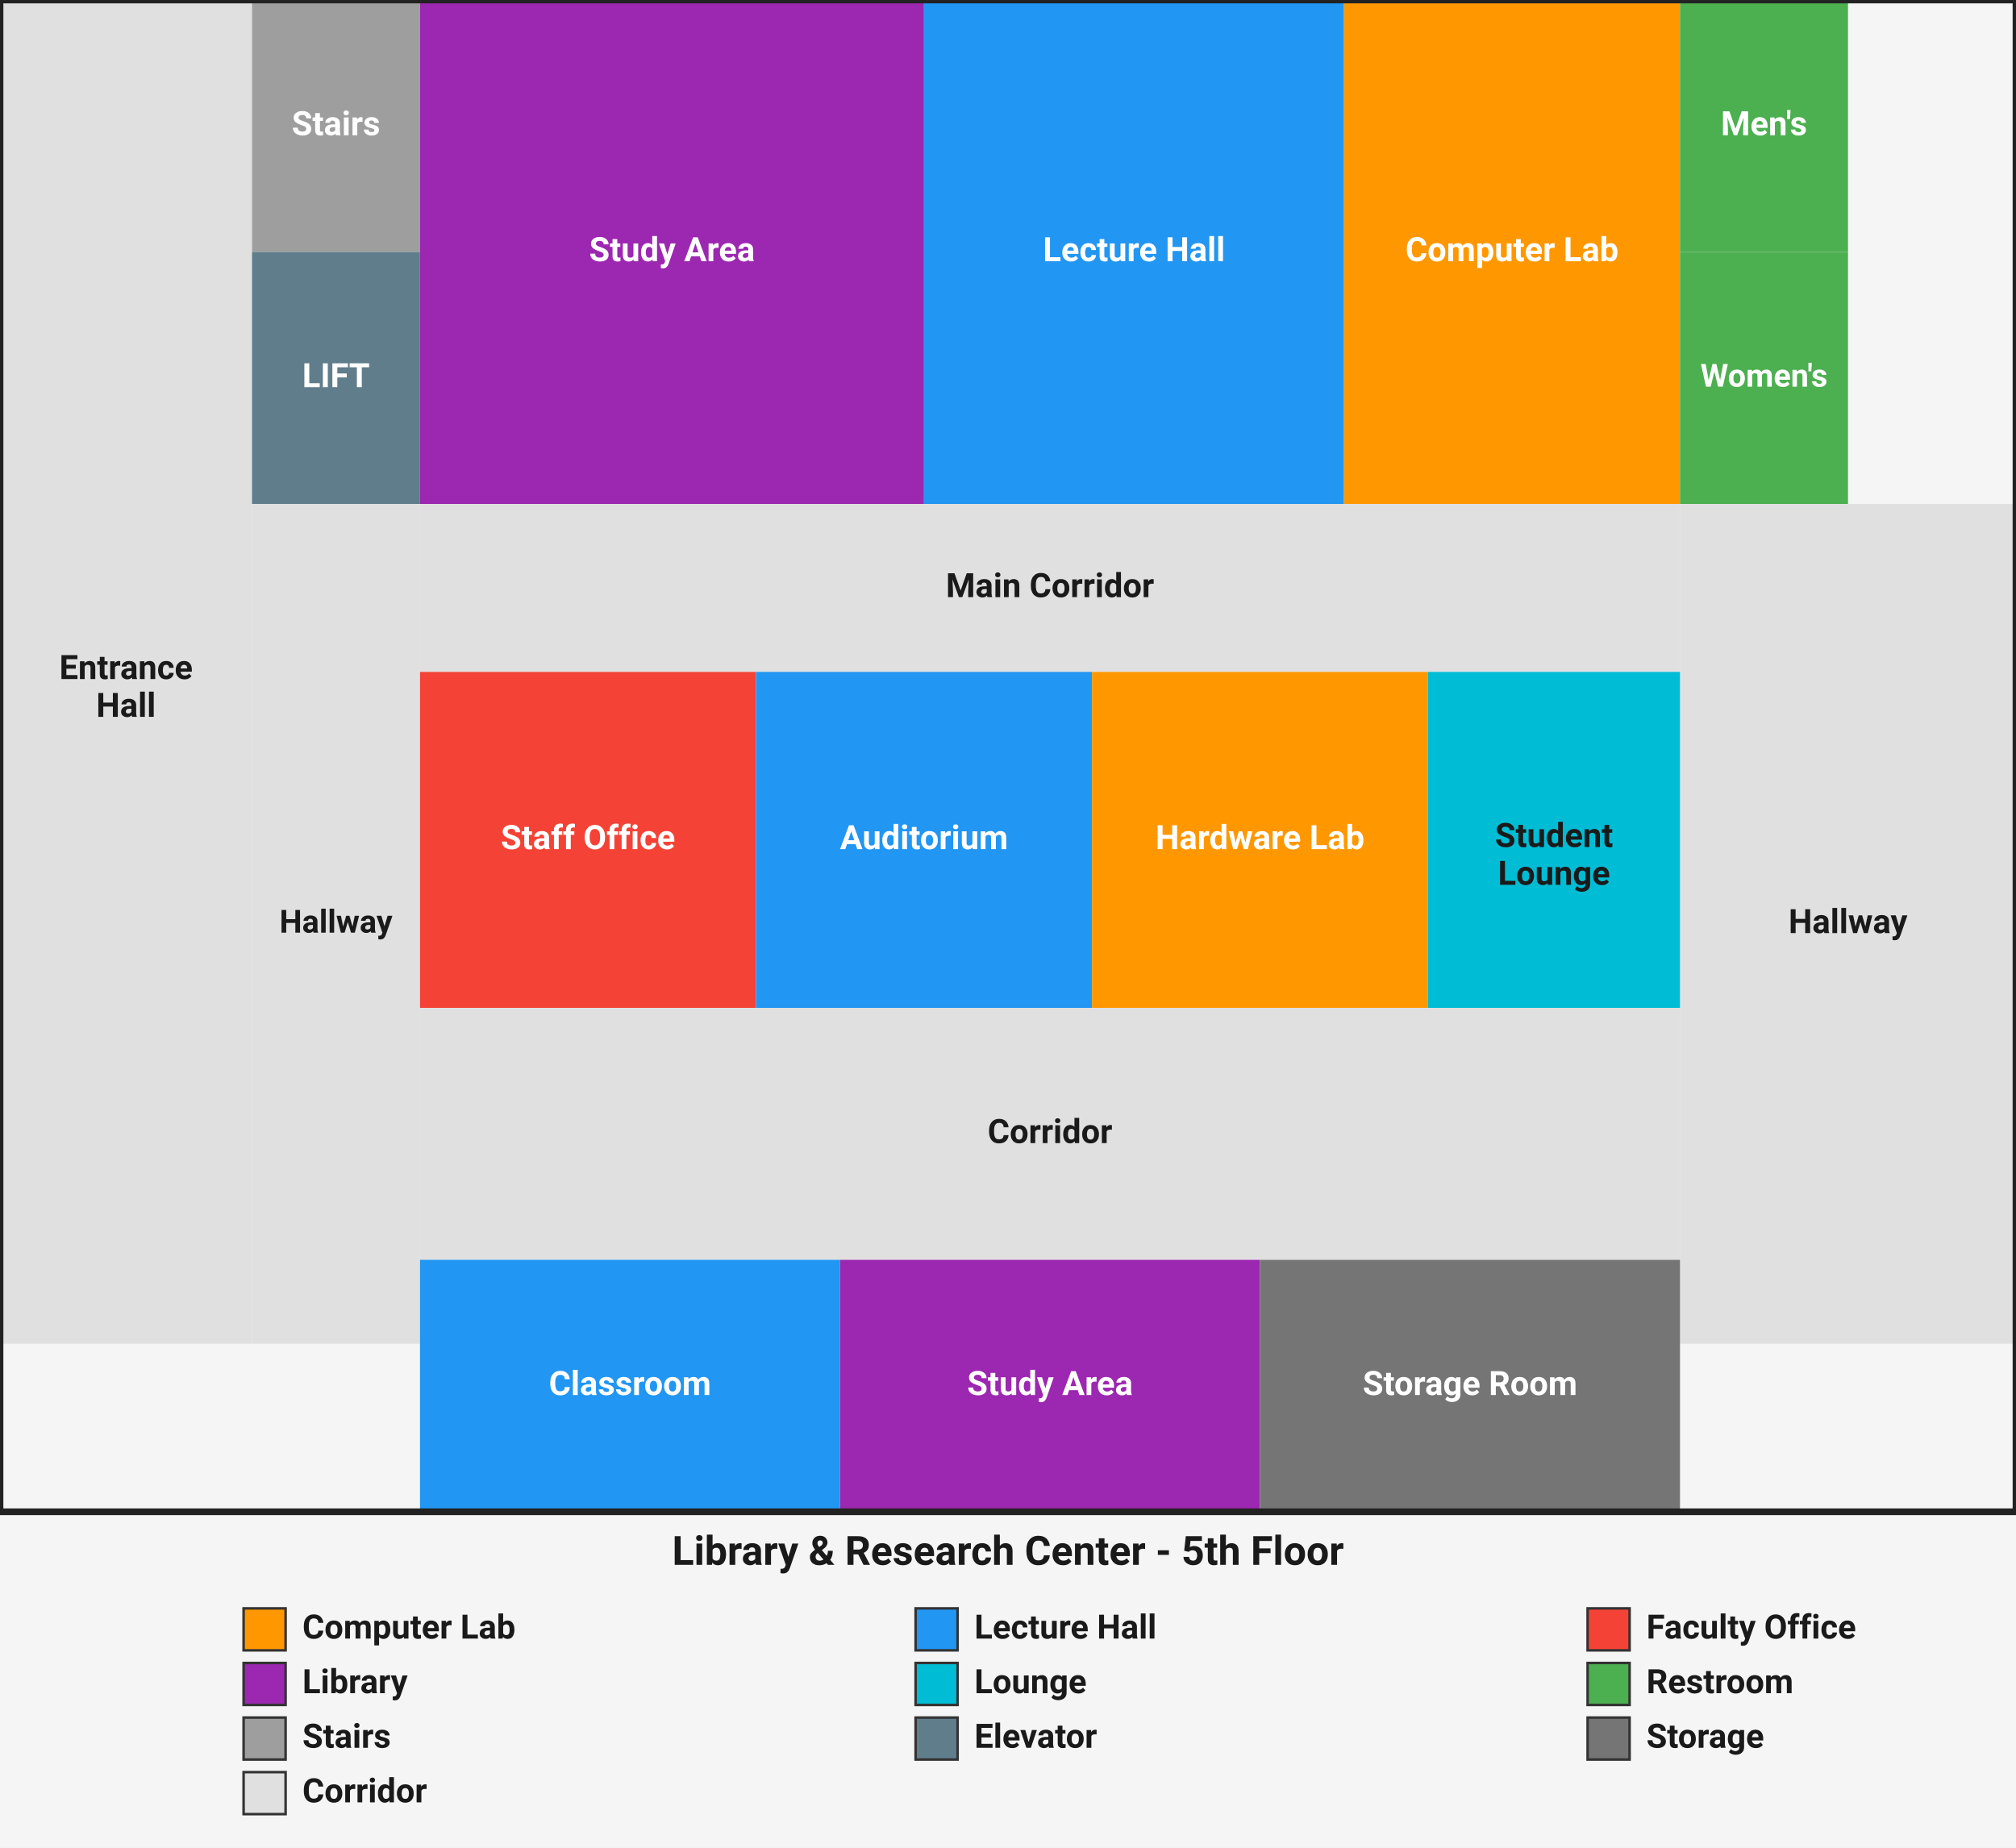
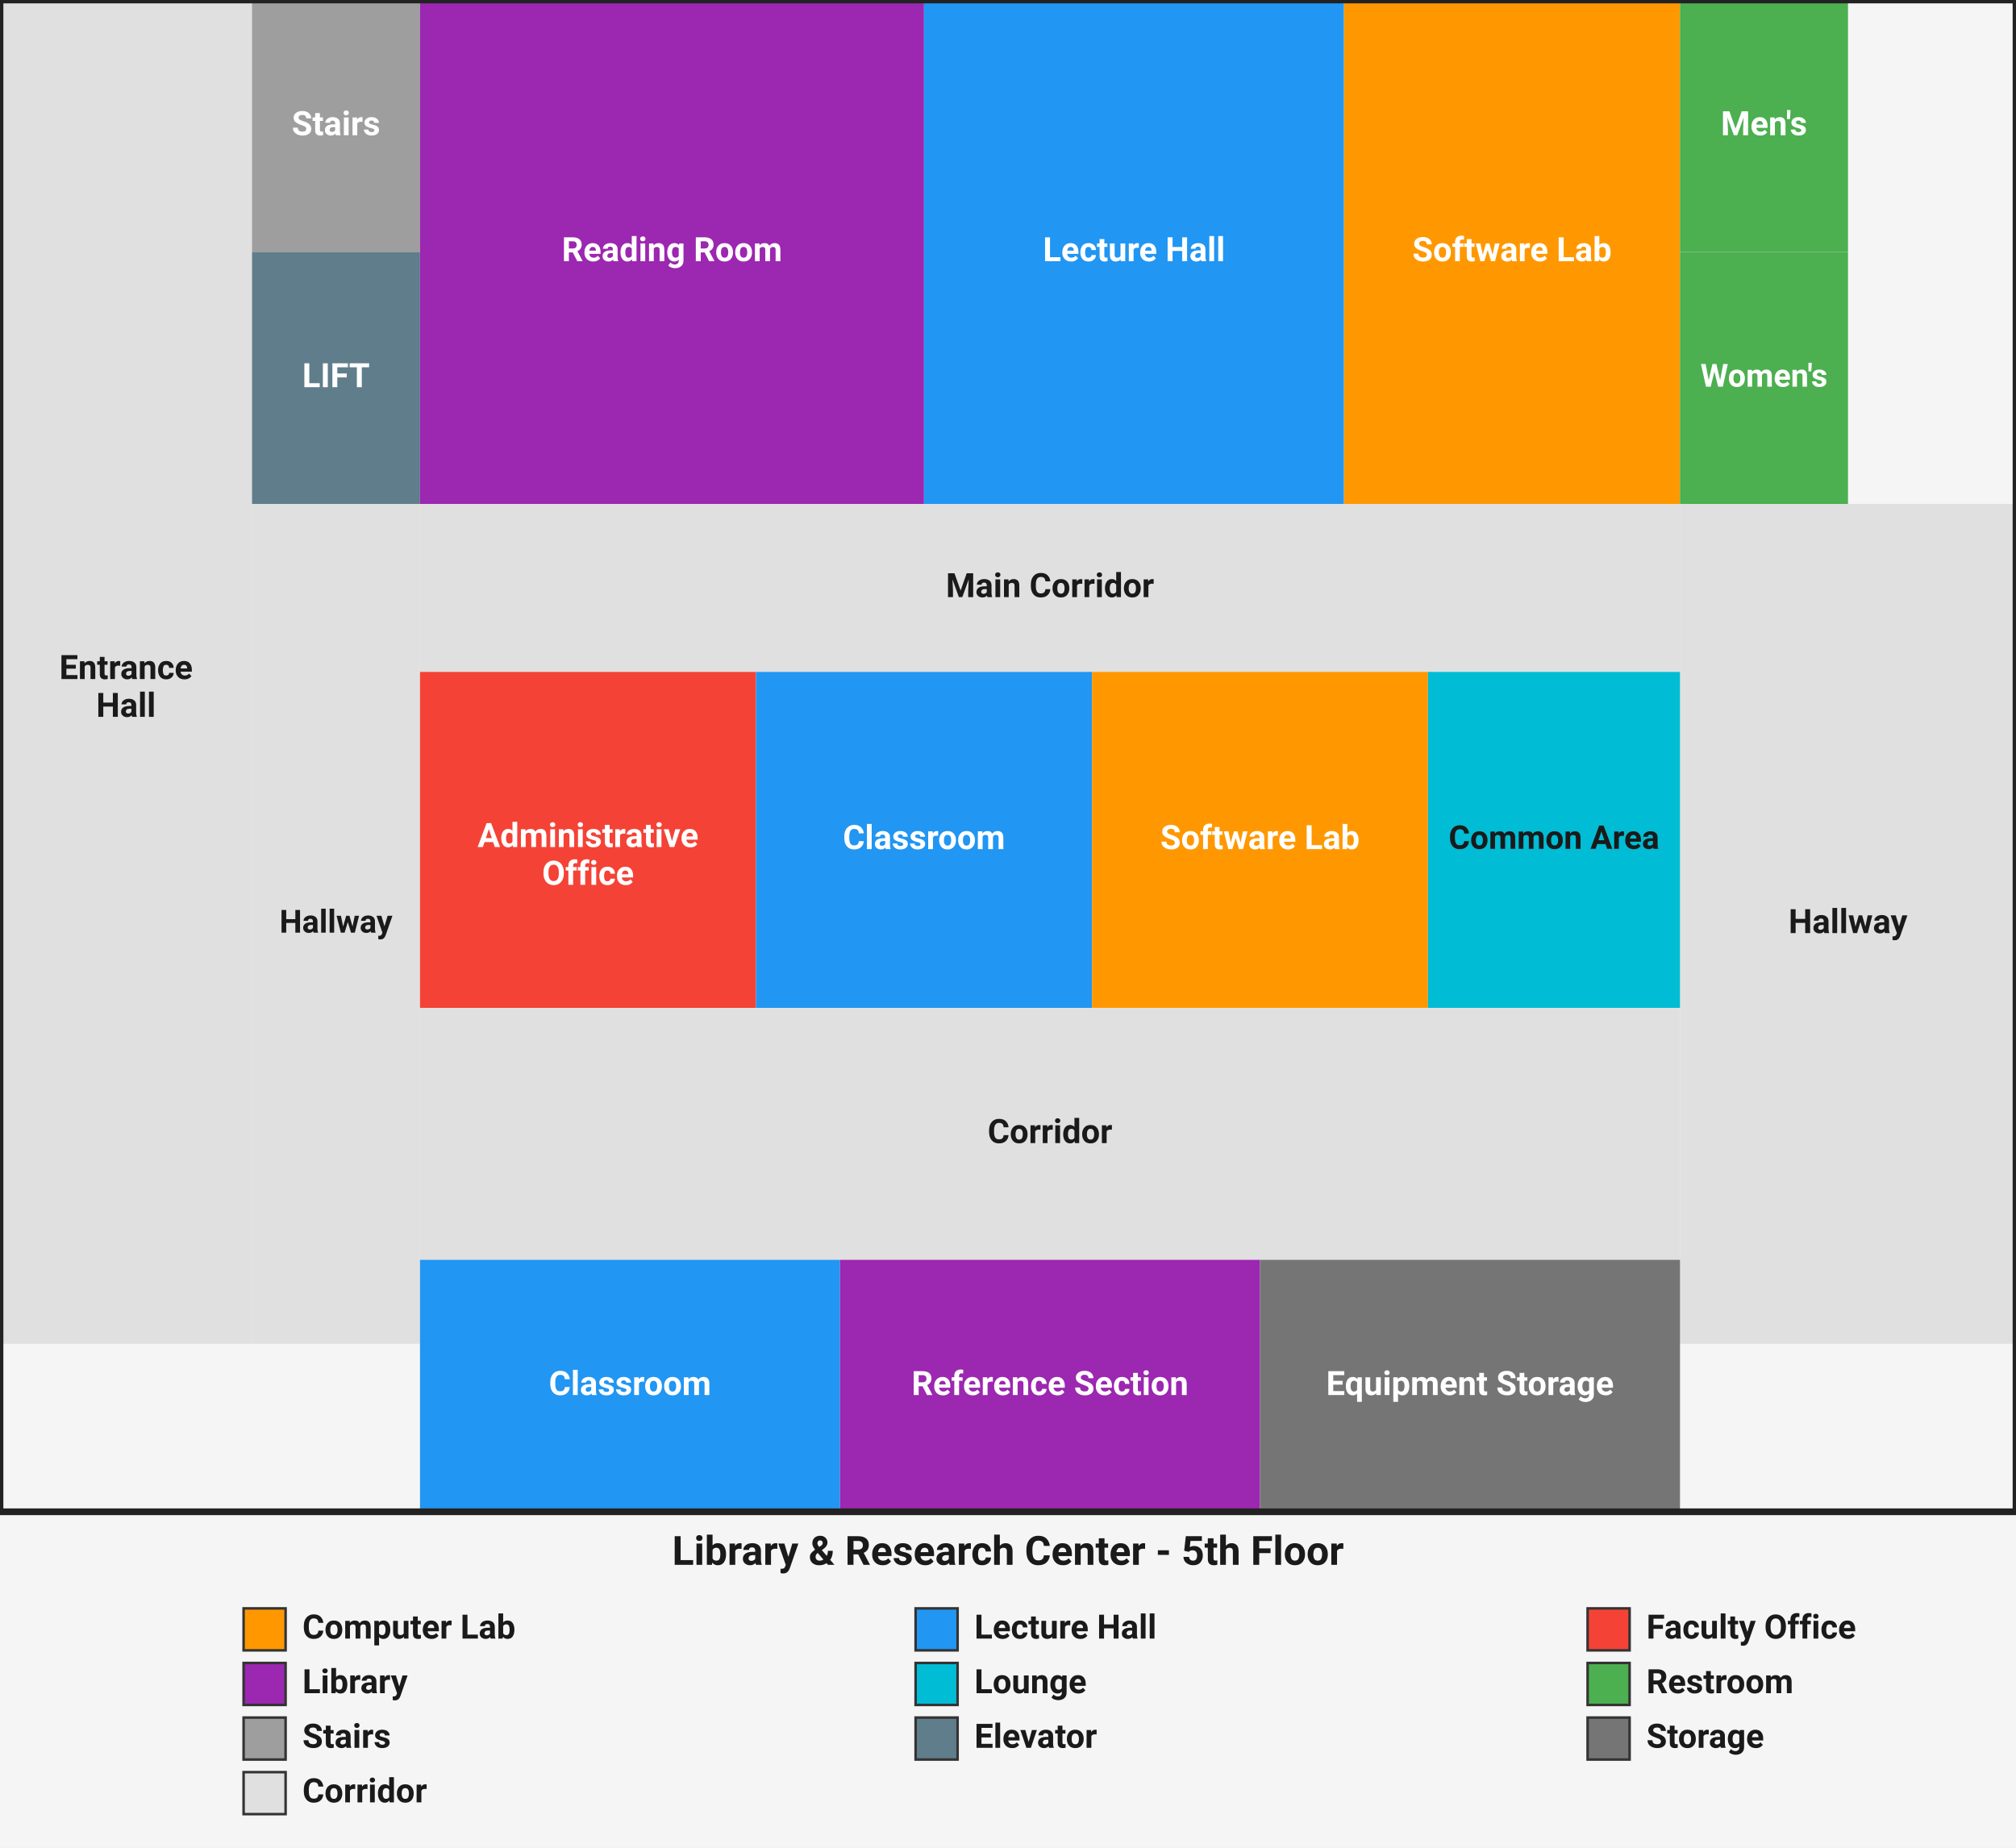
<svg xmlns="http://www.w3.org/2000/svg" viewBox="0 0 2400 2200" width="2400" height="2200" style="display:block; max-width:100%; height:auto;">
  <defs>
    <style>
      text { 
        -webkit-font-smoothing: antialiased;
        -moz-osx-font-smoothing: grayscale;
      }
    </style>
  </defs>
  <rect x="0" y="0" width="2400" height="2200" fill="#f5f5f5" />
  <rect x="0" y="0" width="300" height="1600" fill="#E0E0E0" stroke="none" />
  <g>
    <text x="150.0" y="797.5" font-family="Roboto,Segoe UI,Arial,sans-serif" font-size="40" font-weight="600" fill="#1a1a1a" text-anchor="middle" dominant-baseline="middle">
                  Entrance
                </text>
    <text x="150.0" y="842.5" font-family="Roboto,Segoe UI,Arial,sans-serif" font-size="40" font-weight="600" fill="#1a1a1a" text-anchor="middle" dominant-baseline="middle">
                  Hall
                </text>
  </g>
  <rect x="300" y="0" width="200" height="300" fill="#9E9E9E" stroke="none" />
  <text x="400.0" y="150.0" font-family="Roboto,Segoe UI,Arial,sans-serif" font-size="40" font-weight="600" fill="white" text-anchor="middle" dominant-baseline="middle">
              Stairs
            </text>
  <rect x="300" y="300" width="200" height="300" fill="#607D8B" stroke="none" />
  <text x="400.0" y="450.0" font-family="Roboto,Segoe UI,Arial,sans-serif" font-size="40" font-weight="600" fill="white" text-anchor="middle" dominant-baseline="middle">
              LIFT
            </text>
  <rect x="300" y="600" width="200" height="1000" fill="#E0E0E0" stroke="none" />
  <text x="400.0" y="1100.0" font-family="Roboto,Segoe UI,Arial,sans-serif" font-size="38" font-weight="600" fill="#1a1a1a" text-anchor="middle" dominant-baseline="middle">
              Hallway
            </text>
  <rect x="500" y="0" width="600" height="600" fill="#9C27B0" stroke="none" />
  <text x="800.0" y="300.0" font-family="Roboto,Segoe UI,Arial,sans-serif" font-size="40" font-weight="600" fill="white" text-anchor="middle" dominant-baseline="middle">
-               Study Area
+               Reading Room
            </text>
  <rect x="1100" y="0" width="500" height="600" fill="#2196F3" stroke="none" />
  <text x="1350.0" y="300.0" font-family="Roboto,Segoe UI,Arial,sans-serif" font-size="40" font-weight="600" fill="white" text-anchor="middle" dominant-baseline="middle">
              Lecture Hall
            </text>
  <rect x="1600" y="0" width="400" height="600" fill="#FF9800" stroke="none" />
  <text x="1800.0" y="300.0" font-family="Roboto,Segoe UI,Arial,sans-serif" font-size="40" font-weight="600" fill="white" text-anchor="middle" dominant-baseline="middle">
-               Computer Lab
+               Software Lab
            </text>
  <rect x="500" y="600" width="1500" height="200" fill="#E0E0E0" stroke="none" />
  <text x="1250.0" y="700.0" font-family="Roboto,Segoe UI,Arial,sans-serif" font-size="40" font-weight="600" fill="#1a1a1a" text-anchor="middle" dominant-baseline="middle">
              Main Corridor
            </text>
  <rect x="2000" y="0" width="200" height="300" fill="#4CAF50" stroke="none" />
  <text x="2100.0" y="150.0" font-family="Roboto,Segoe UI,Arial,sans-serif" font-size="40" font-weight="600" fill="white" text-anchor="middle" dominant-baseline="middle">
              Men's
            </text>
  <rect x="2000" y="300" width="200" height="300" fill="#4CAF50" stroke="none" />
  <text x="2100.0" y="450.0" font-family="Roboto,Segoe UI,Arial,sans-serif" font-size="38" font-weight="600" fill="white" text-anchor="middle" dominant-baseline="middle">
              Women's
            </text>
  <rect x="2000" y="600" width="400" height="1000" fill="#E0E0E0" stroke="none" />
  <text x="2200.0" y="1100.0" font-family="Roboto,Segoe UI,Arial,sans-serif" font-size="40" font-weight="600" fill="#1a1a1a" text-anchor="middle" dominant-baseline="middle">
              Hallway
            </text>
  <rect x="500" y="800" width="400" height="400" fill="#F44336" stroke="none" />
-   <text x="700.0" y="1000.0" font-family="Roboto,Segoe UI,Arial,sans-serif" font-size="40" font-weight="600" fill="white" text-anchor="middle" dominant-baseline="middle">
-               Staff Office
-             </text>
+   <g>
+     <text x="700.0" y="997.5" font-family="Roboto,Segoe UI,Arial,sans-serif" font-size="40" font-weight="600" fill="white" text-anchor="middle" dominant-baseline="middle">
+                   Administrative
+                 </text>
+     <text x="700.0" y="1042.5" font-family="Roboto,Segoe UI,Arial,sans-serif" font-size="40" font-weight="600" fill="white" text-anchor="middle" dominant-baseline="middle">
+                   Office
+                 </text>
+   </g>
  <rect x="900" y="800" width="400" height="400" fill="#2196F3" stroke="none" />
  <text x="1100.0" y="1000.0" font-family="Roboto,Segoe UI,Arial,sans-serif" font-size="40" font-weight="600" fill="white" text-anchor="middle" dominant-baseline="middle">
-               Auditorium
+               Classroom
            </text>
  <rect x="1300" y="800" width="400" height="400" fill="#FF9800" stroke="none" />
  <text x="1500.0" y="1000.0" font-family="Roboto,Segoe UI,Arial,sans-serif" font-size="40" font-weight="600" fill="white" text-anchor="middle" dominant-baseline="middle">
-               Hardware Lab
+               Software Lab
            </text>
  <rect x="1700" y="800" width="300" height="400" fill="#00BCD4" stroke="none" />
-   <g>
-     <text x="1850.0" y="997.5" font-family="Roboto,Segoe UI,Arial,sans-serif" font-size="40" font-weight="600" fill="#1a1a1a" text-anchor="middle" dominant-baseline="middle">
-                   Student
-                 </text>
-     <text x="1850.0" y="1042.5" font-family="Roboto,Segoe UI,Arial,sans-serif" font-size="40" font-weight="600" fill="#1a1a1a" text-anchor="middle" dominant-baseline="middle">
-                   Lounge
-                 </text>
-   </g>
+   <text x="1850.0" y="1000.0" font-family="Roboto,Segoe UI,Arial,sans-serif" font-size="39" font-weight="600" fill="#1a1a1a" text-anchor="middle" dominant-baseline="middle">
+               Common Area
+             </text>
  <rect x="500" y="1200" width="1500" height="300" fill="#E0E0E0" stroke="none" />
  <text x="1250.0" y="1350.0" font-family="Roboto,Segoe UI,Arial,sans-serif" font-size="40" font-weight="600" fill="#1a1a1a" text-anchor="middle" dominant-baseline="middle">
              Corridor
            </text>
  <rect x="500" y="1500" width="500" height="300" fill="#2196F3" stroke="none" />
  <text x="750.0" y="1650.0" font-family="Roboto,Segoe UI,Arial,sans-serif" font-size="40" font-weight="600" fill="white" text-anchor="middle" dominant-baseline="middle">
              Classroom
            </text>
  <rect x="1000" y="1500" width="500" height="300" fill="#9C27B0" stroke="none" />
  <text x="1250.0" y="1650.0" font-family="Roboto,Segoe UI,Arial,sans-serif" font-size="40" font-weight="600" fill="white" text-anchor="middle" dominant-baseline="middle">
-               Study Area
+               Reference Section
            </text>
  <rect x="1500" y="1500" width="500" height="300" fill="#757575" stroke="none" />
  <text x="1750.0" y="1650.0" font-family="Roboto,Segoe UI,Arial,sans-serif" font-size="40" font-weight="600" fill="white" text-anchor="middle" dominant-baseline="middle">
-               Storage Room
+               Equipment Storage
            </text>
  <rect x="0" y="0" width="2400" height="1800" fill="none" stroke="#222" stroke-width="8" />
  <text x="1200.0" y="1850" font-family="Roboto,Segoe UI,Arial,sans-serif" font-size="48" font-weight="700" fill="#1a1a1a" text-anchor="middle" dominant-baseline="middle">
          Library &amp; Research Center - 5th Floor
        </text>
  <rect x="290.0" y="1915.0" width="50" height="50" fill="#FF9800" stroke="#333" stroke-width="3" />
  <text x="360.0" y="1940" font-family="Roboto,Segoe UI,Arial,sans-serif" font-size="40" font-weight="700" fill="#1a1a1a" text-anchor="start" dominant-baseline="middle">
          Computer Lab
        </text>
  <rect x="1090.0" y="1915.0" width="50" height="50" fill="#2196F3" stroke="#333" stroke-width="3" />
  <text x="1160.0" y="1940" font-family="Roboto,Segoe UI,Arial,sans-serif" font-size="40" font-weight="700" fill="#1a1a1a" text-anchor="start" dominant-baseline="middle">
          Lecture Hall
        </text>
  <rect x="1890.0" y="1915.0" width="50" height="50" fill="#F44336" stroke="#333" stroke-width="3" />
  <text x="1960.0" y="1940" font-family="Roboto,Segoe UI,Arial,sans-serif" font-size="40" font-weight="700" fill="#1a1a1a" text-anchor="start" dominant-baseline="middle">
          Faculty Office
        </text>
  <rect x="290.0" y="1980.0" width="50" height="50" fill="#9C27B0" stroke="#333" stroke-width="3" />
  <text x="360.0" y="2005" font-family="Roboto,Segoe UI,Arial,sans-serif" font-size="40" font-weight="700" fill="#1a1a1a" text-anchor="start" dominant-baseline="middle">
          Library
        </text>
  <rect x="1090.0" y="1980.0" width="50" height="50" fill="#00BCD4" stroke="#333" stroke-width="3" />
  <text x="1160.0" y="2005" font-family="Roboto,Segoe UI,Arial,sans-serif" font-size="40" font-weight="700" fill="#1a1a1a" text-anchor="start" dominant-baseline="middle">
          Lounge
        </text>
  <rect x="1890.0" y="1980.0" width="50" height="50" fill="#4CAF50" stroke="#333" stroke-width="3" />
  <text x="1960.0" y="2005" font-family="Roboto,Segoe UI,Arial,sans-serif" font-size="40" font-weight="700" fill="#1a1a1a" text-anchor="start" dominant-baseline="middle">
          Restroom
        </text>
  <rect x="290.0" y="2045.0" width="50" height="50" fill="#9E9E9E" stroke="#333" stroke-width="3" />
  <text x="360.0" y="2070" font-family="Roboto,Segoe UI,Arial,sans-serif" font-size="40" font-weight="700" fill="#1a1a1a" text-anchor="start" dominant-baseline="middle">
          Stairs
        </text>
  <rect x="1090.0" y="2045.0" width="50" height="50" fill="#607D8B" stroke="#333" stroke-width="3" />
  <text x="1160.0" y="2070" font-family="Roboto,Segoe UI,Arial,sans-serif" font-size="40" font-weight="700" fill="#1a1a1a" text-anchor="start" dominant-baseline="middle">
          Elevator
        </text>
  <rect x="1890.0" y="2045.0" width="50" height="50" fill="#757575" stroke="#333" stroke-width="3" />
  <text x="1960.0" y="2070" font-family="Roboto,Segoe UI,Arial,sans-serif" font-size="40" font-weight="700" fill="#1a1a1a" text-anchor="start" dominant-baseline="middle">
          Storage
        </text>
  <rect x="290.0" y="2110.0" width="50" height="50" fill="#E0E0E0" stroke="#333" stroke-width="3" />
  <text x="360.0" y="2135" font-family="Roboto,Segoe UI,Arial,sans-serif" font-size="40" font-weight="700" fill="#1a1a1a" text-anchor="start" dominant-baseline="middle">
          Corridor
        </text>
</svg>
